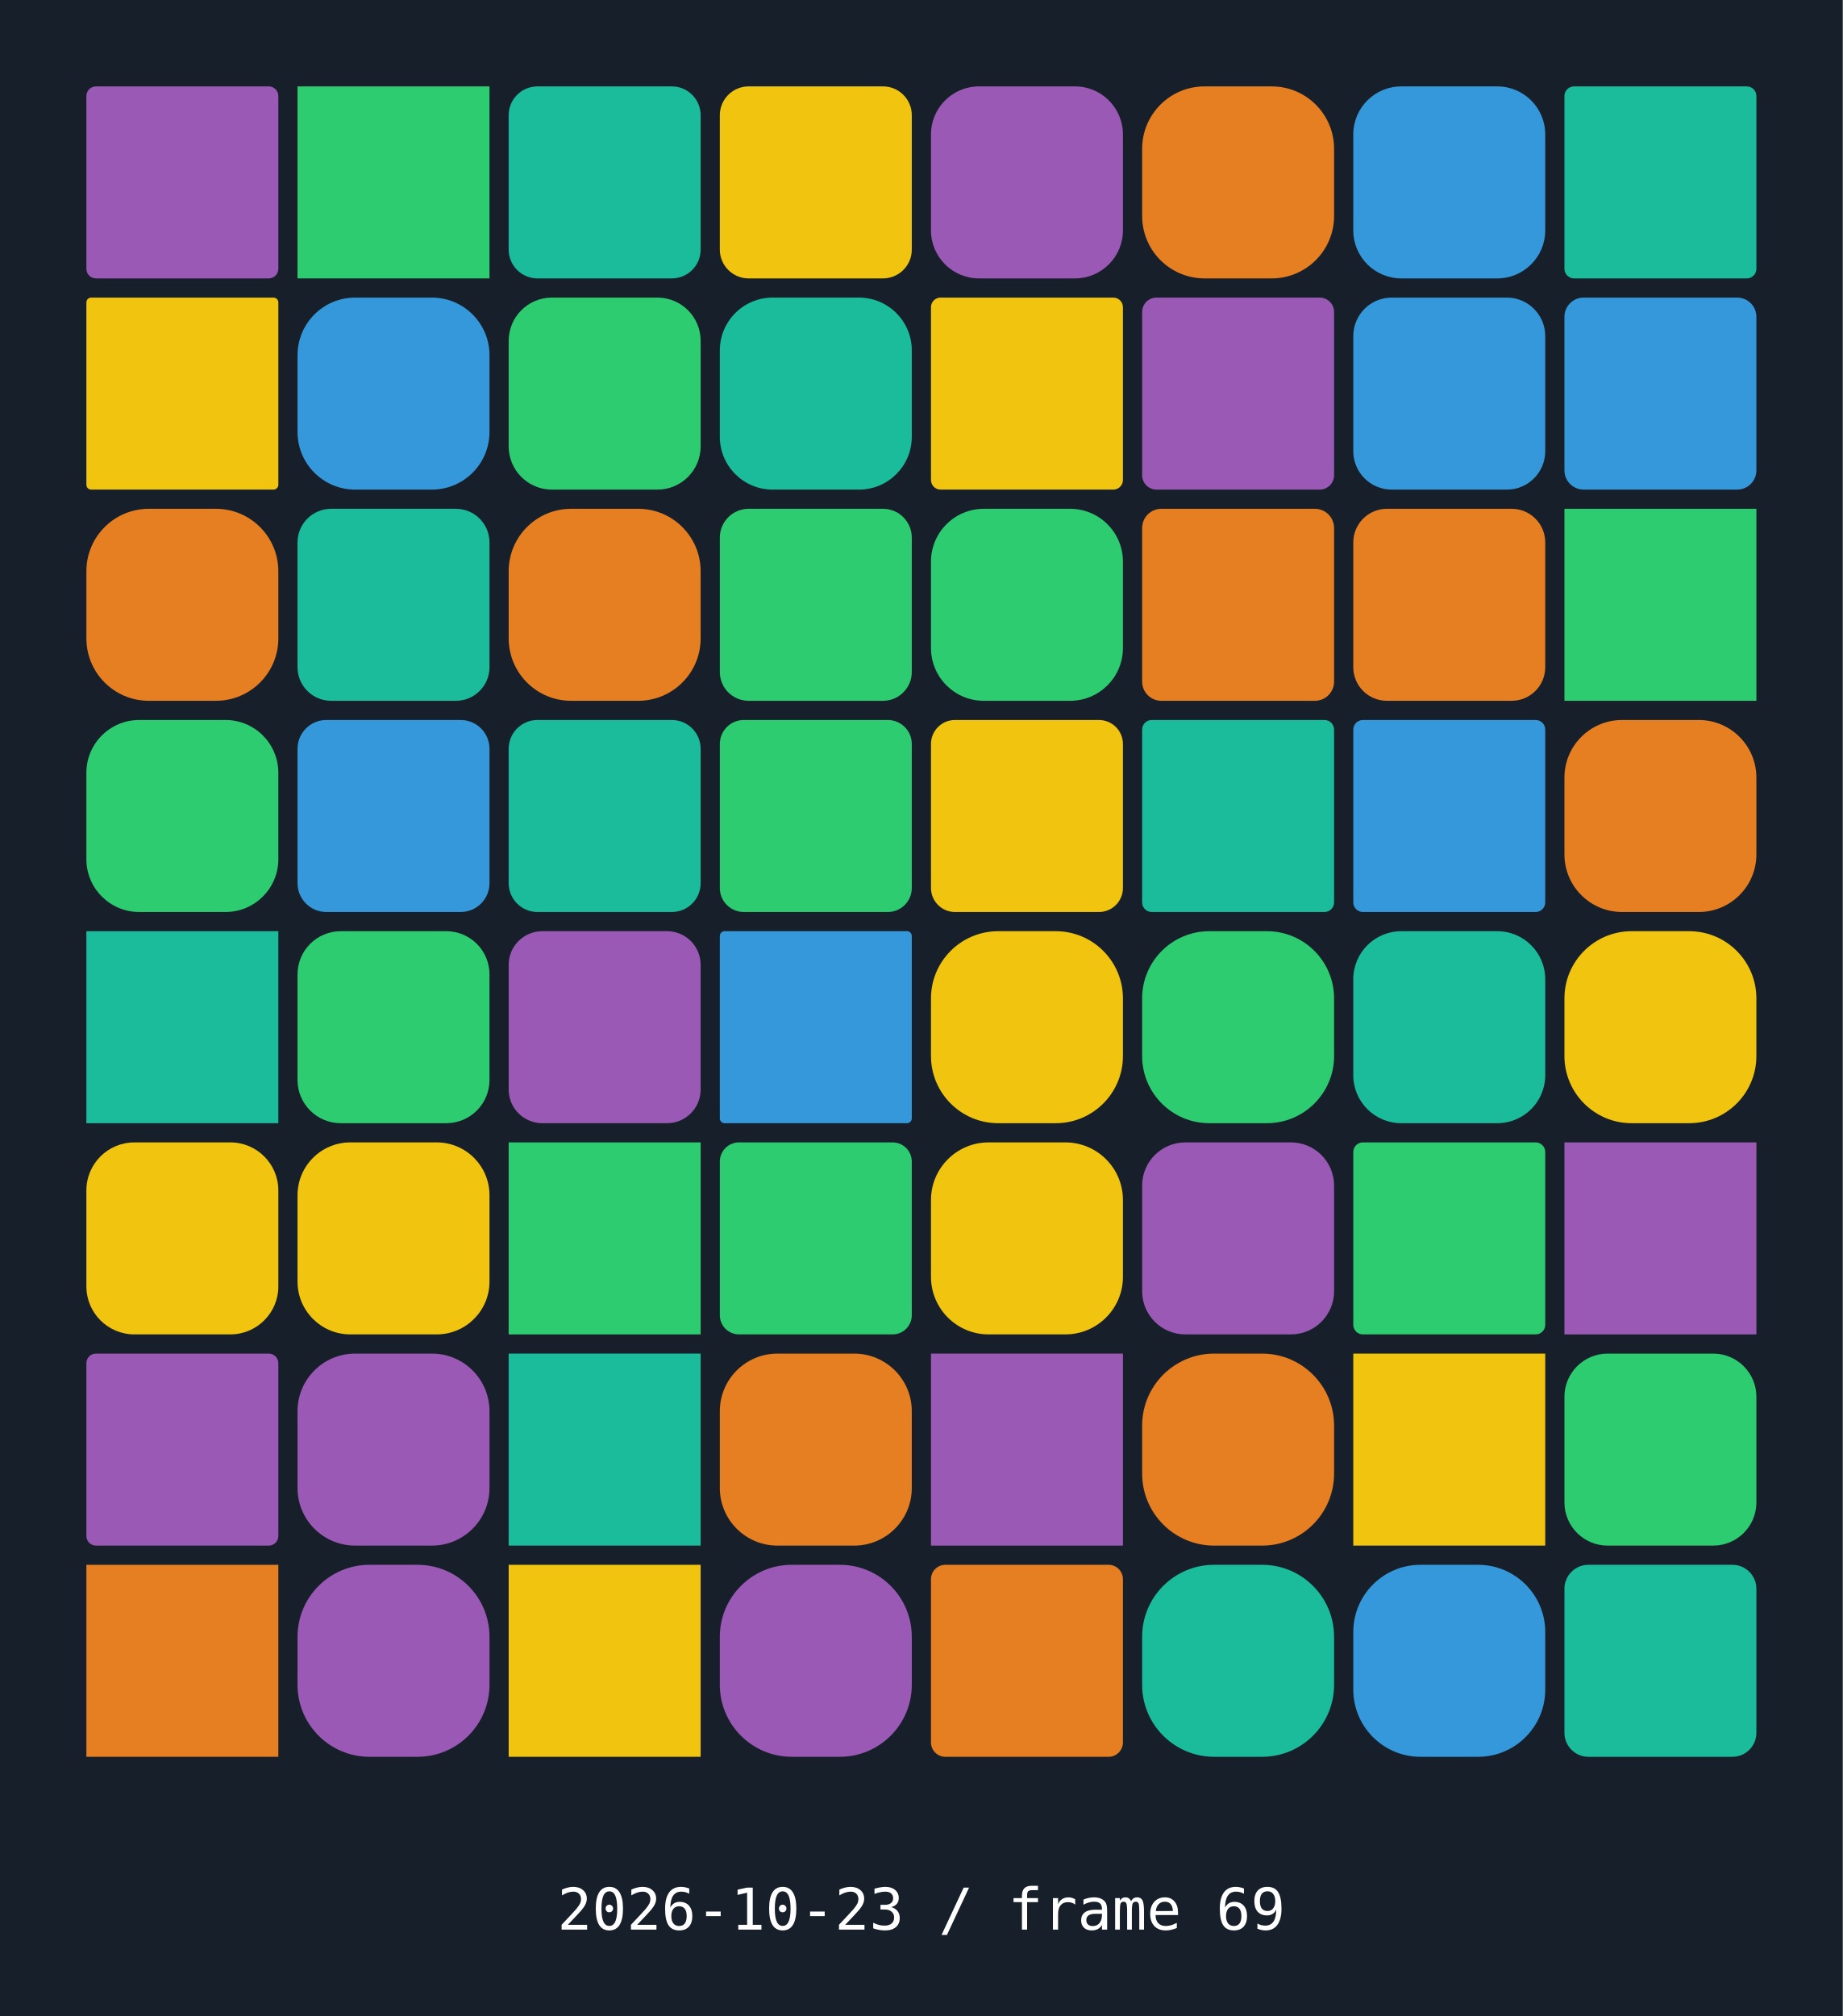
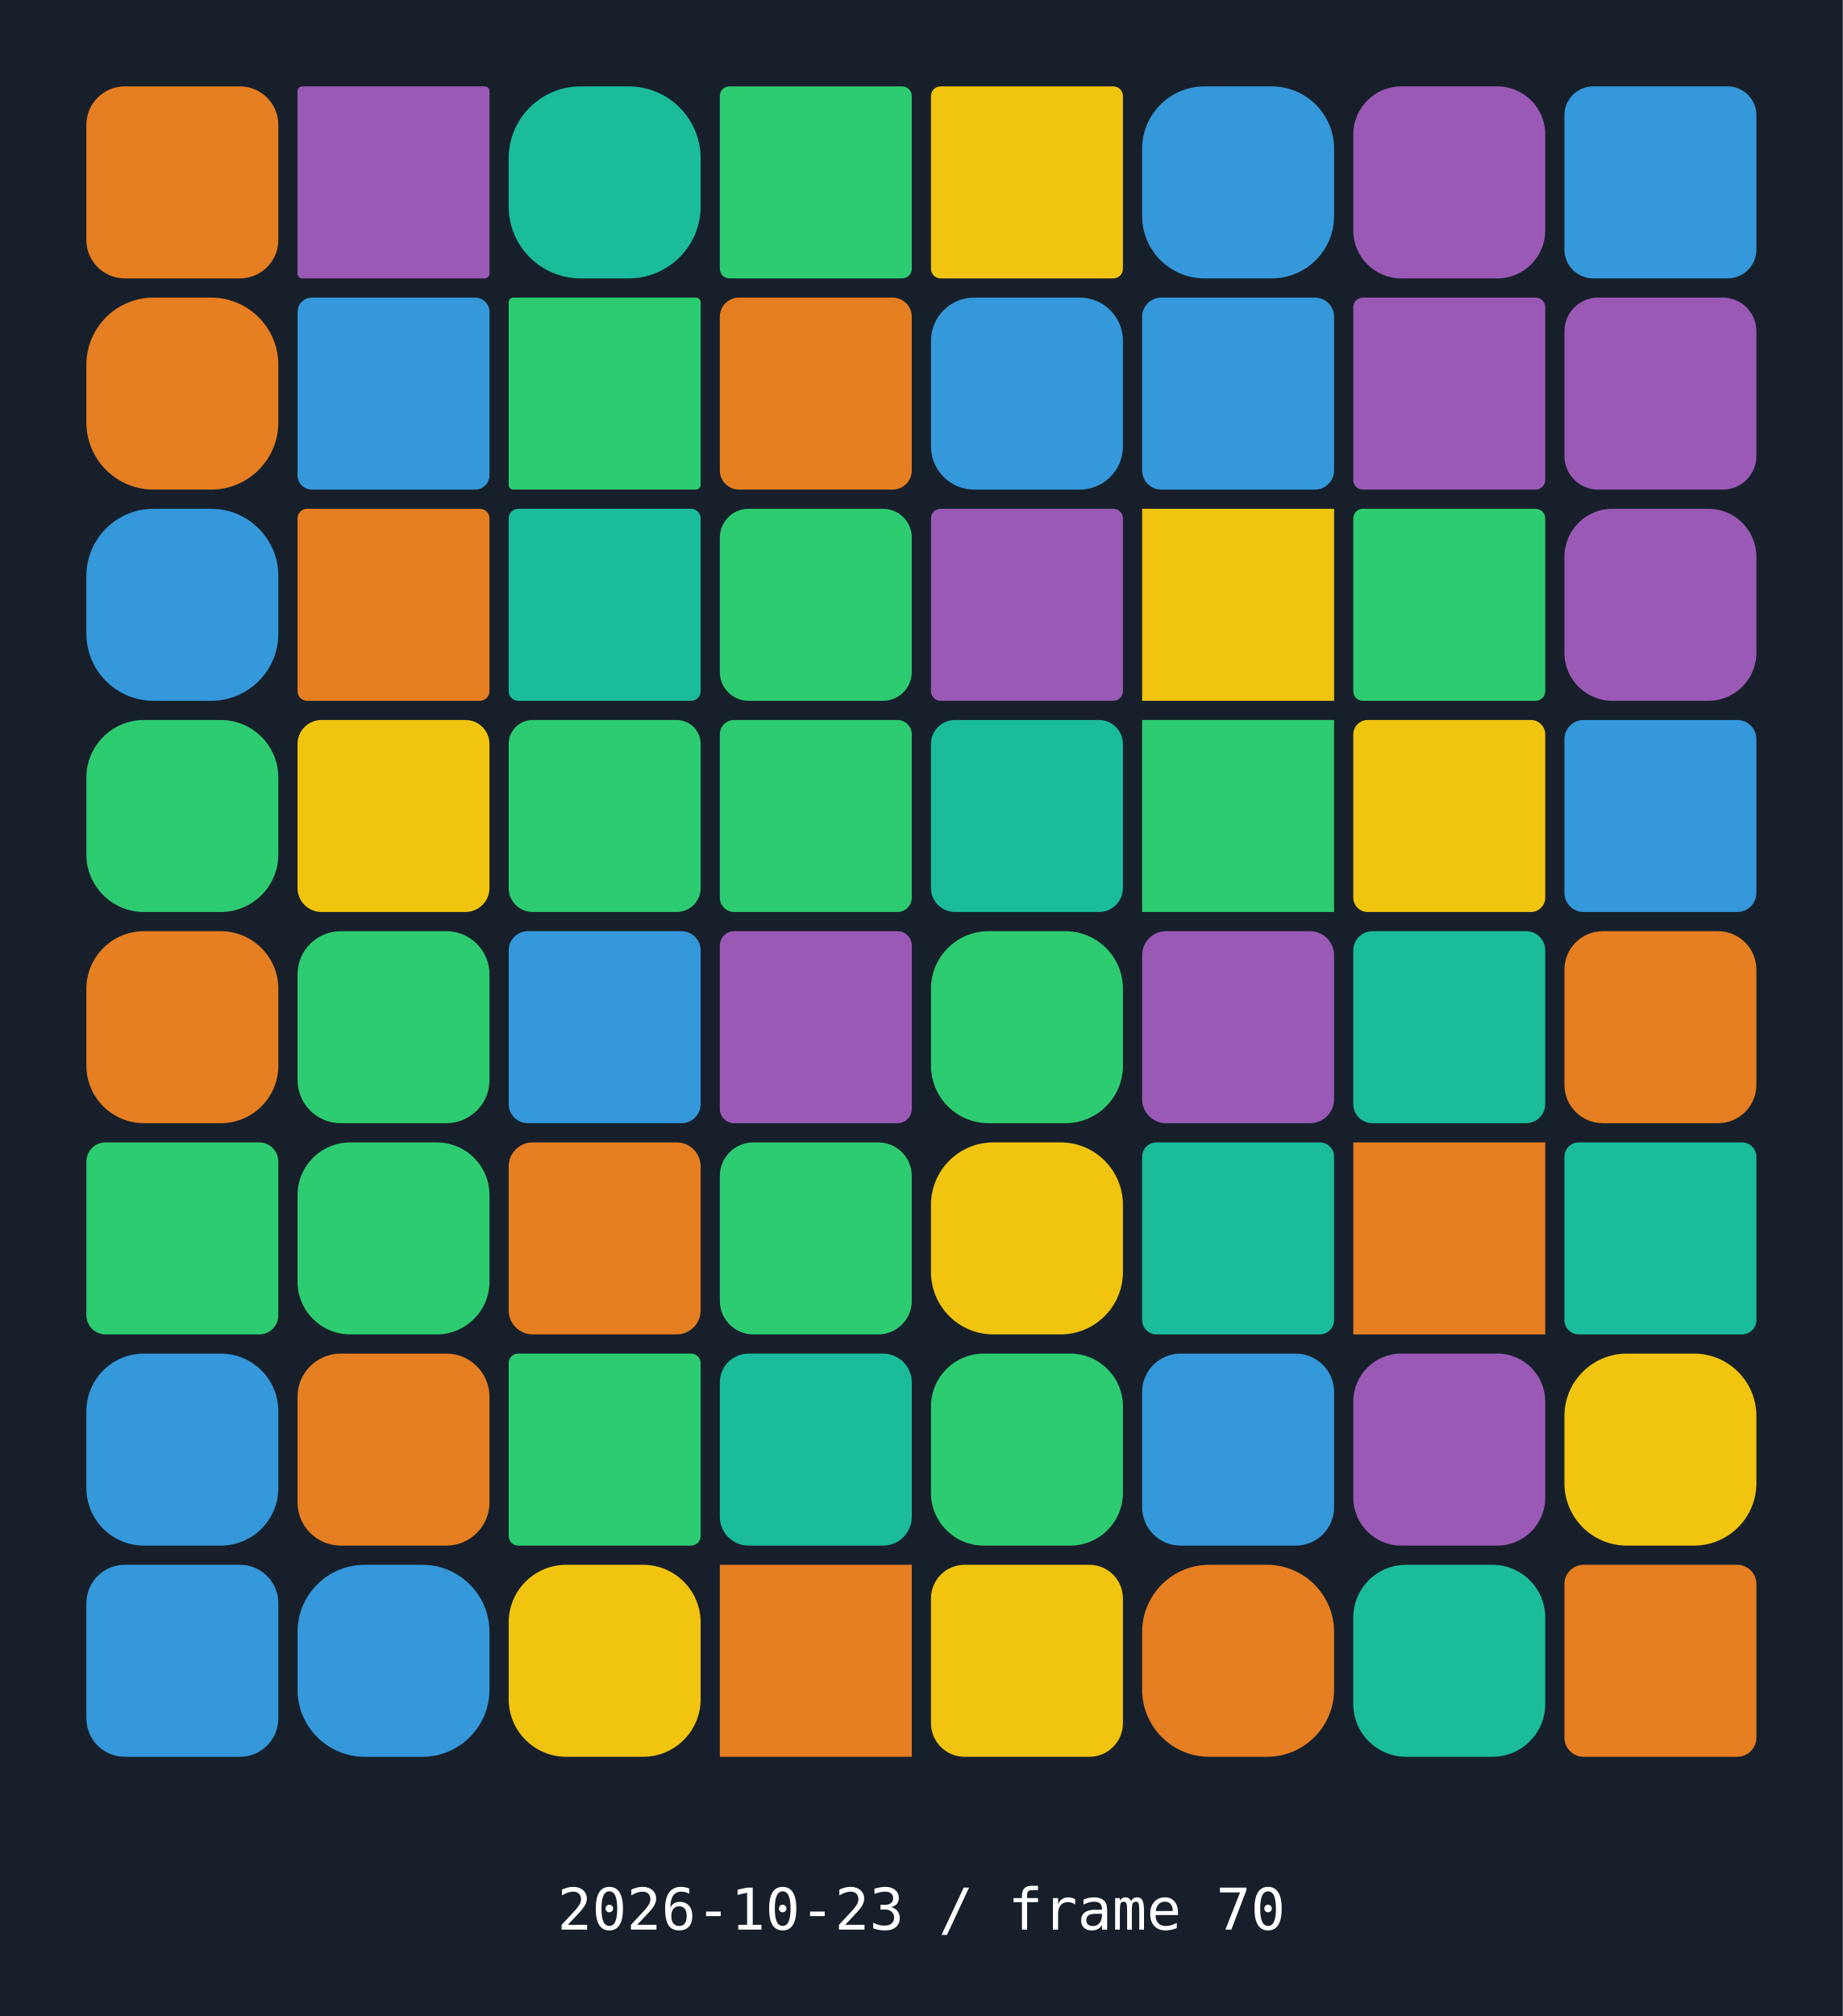
<svg xmlns="http://www.w3.org/2000/svg" width="384" height="420" viewBox="0 0 384 420">
  <rect width="384" height="420" fill="#17202a" />
-   <rect x="18" y="18" width="40" height="40" rx="2" fill="#9b59b6" />
-   <rect x="62" y="18" width="40" height="40" rx="0" fill="#2ecc71" />
-   <rect x="106" y="18" width="40" height="40" rx="6" fill="#1abc9c" />
-   <rect x="150" y="18" width="40" height="40" rx="6" fill="#f1c40f" />
-   <rect x="194" y="18" width="40" height="40" rx="10" fill="#9b59b6" />
-   <rect x="238" y="18" width="40" height="40" rx="13" fill="#e67e22" />
-   <rect x="282" y="18" width="40" height="40" rx="10" fill="#3498db" />
-   <rect x="326" y="18" width="40" height="40" rx="2" fill="#1abc9c" />
-   <rect x="18" y="62" width="40" height="40" rx="1" fill="#f1c40f" />
-   <rect x="62" y="62" width="40" height="40" rx="12" fill="#3498db" />
-   <rect x="106" y="62" width="40" height="40" rx="9" fill="#2ecc71" />
-   <rect x="150" y="62" width="40" height="40" rx="11" fill="#1abc9c" />
-   <rect x="194" y="62" width="40" height="40" rx="2" fill="#f1c40f" />
-   <rect x="238" y="62" width="40" height="40" rx="3" fill="#9b59b6" />
-   <rect x="282" y="62" width="40" height="40" rx="8" fill="#3498db" />
-   <rect x="326" y="62" width="40" height="40" rx="4" fill="#3498db" />
-   <rect x="18" y="106" width="40" height="40" rx="13" fill="#e67e22" />
-   <rect x="62" y="106" width="40" height="40" rx="7" fill="#1abc9c" />
-   <rect x="106" y="106" width="40" height="40" rx="13" fill="#e67e22" />
+   <rect x="18" y="18" width="40" height="40" rx="8" fill="#e67e22" />
+   <rect x="62" y="18" width="40" height="40" rx="1" fill="#9b59b6" />
+   <rect x="106" y="18" width="40" height="40" rx="15" fill="#1abc9c" />
+   <rect x="150" y="18" width="40" height="40" rx="2" fill="#2ecc71" />
+   <rect x="194" y="18" width="40" height="40" rx="2" fill="#f1c40f" />
+   <rect x="238" y="18" width="40" height="40" rx="13" fill="#3498db" />
+   <rect x="282" y="18" width="40" height="40" rx="10" fill="#9b59b6" />
+   <rect x="326" y="18" width="40" height="40" rx="6" fill="#3498db" />
+   <rect x="18" y="62" width="40" height="40" rx="14" fill="#e67e22" />
+   <rect x="62" y="62" width="40" height="40" rx="3" fill="#3498db" />
+   <rect x="106" y="62" width="40" height="40" rx="1" fill="#2ecc71" />
+   <rect x="150" y="62" width="40" height="40" rx="4" fill="#e67e22" />
+   <rect x="194" y="62" width="40" height="40" rx="9" fill="#3498db" />
+   <rect x="238" y="62" width="40" height="40" rx="4" fill="#3498db" />
+   <rect x="282" y="62" width="40" height="40" rx="2" fill="#9b59b6" />
+   <rect x="326" y="62" width="40" height="40" rx="7" fill="#9b59b6" />
+   <rect x="18" y="106" width="40" height="40" rx="14" fill="#3498db" />
+   <rect x="62" y="106" width="40" height="40" rx="2" fill="#e67e22" />
+   <rect x="106" y="106" width="40" height="40" rx="2" fill="#1abc9c" />
  <rect x="150" y="106" width="40" height="40" rx="6" fill="#2ecc71" />
-   <rect x="194" y="106" width="40" height="40" rx="11" fill="#2ecc71" />
-   <rect x="238" y="106" width="40" height="40" rx="4" fill="#e67e22" />
-   <rect x="282" y="106" width="40" height="40" rx="7" fill="#e67e22" />
-   <rect x="326" y="106" width="40" height="40" rx="0" fill="#2ecc71" />
-   <rect x="18" y="150" width="40" height="40" rx="11" fill="#2ecc71" />
-   <rect x="62" y="150" width="40" height="40" rx="6" fill="#3498db" />
-   <rect x="106" y="150" width="40" height="40" rx="6" fill="#1abc9c" />
-   <rect x="150" y="150" width="40" height="40" rx="5" fill="#2ecc71" />
-   <rect x="194" y="150" width="40" height="40" rx="5" fill="#f1c40f" />
-   <rect x="238" y="150" width="40" height="40" rx="2" fill="#1abc9c" />
-   <rect x="282" y="150" width="40" height="40" rx="2" fill="#3498db" />
-   <rect x="326" y="150" width="40" height="40" rx="12" fill="#e67e22" />
-   <rect x="18" y="194" width="40" height="40" rx="0" fill="#1abc9c" />
+   <rect x="194" y="106" width="40" height="40" rx="2" fill="#9b59b6" />
+   <rect x="238" y="106" width="40" height="40" rx="0" fill="#f1c40f" />
+   <rect x="282" y="106" width="40" height="40" rx="2" fill="#2ecc71" />
+   <rect x="326" y="106" width="40" height="40" rx="10" fill="#9b59b6" />
+   <rect x="18" y="150" width="40" height="40" rx="12" fill="#2ecc71" />
+   <rect x="62" y="150" width="40" height="40" rx="5" fill="#f1c40f" />
+   <rect x="106" y="150" width="40" height="40" rx="5" fill="#2ecc71" />
+   <rect x="150" y="150" width="40" height="40" rx="3" fill="#2ecc71" />
+   <rect x="194" y="150" width="40" height="40" rx="5" fill="#1abc9c" />
+   <rect x="238" y="150" width="40" height="40" rx="0" fill="#2ecc71" />
+   <rect x="282" y="150" width="40" height="40" rx="3" fill="#f1c40f" />
+   <rect x="326" y="150" width="40" height="40" rx="4" fill="#3498db" />
+   <rect x="18" y="194" width="40" height="40" rx="12" fill="#e67e22" />
  <rect x="62" y="194" width="40" height="40" rx="9" fill="#2ecc71" />
-   <rect x="106" y="194" width="40" height="40" rx="7" fill="#9b59b6" />
-   <rect x="150" y="194" width="40" height="40" rx="1" fill="#3498db" />
-   <rect x="194" y="194" width="40" height="40" rx="14" fill="#f1c40f" />
-   <rect x="238" y="194" width="40" height="40" rx="14" fill="#2ecc71" />
-   <rect x="282" y="194" width="40" height="40" rx="10" fill="#1abc9c" />
-   <rect x="326" y="194" width="40" height="40" rx="14" fill="#f1c40f" />
-   <rect x="18" y="238" width="40" height="40" rx="10" fill="#f1c40f" />
-   <rect x="62" y="238" width="40" height="40" rx="11" fill="#f1c40f" />
-   <rect x="106" y="238" width="40" height="40" rx="0" fill="#2ecc71" />
-   <rect x="150" y="238" width="40" height="40" rx="4" fill="#2ecc71" />
-   <rect x="194" y="238" width="40" height="40" rx="12" fill="#f1c40f" />
-   <rect x="238" y="238" width="40" height="40" rx="9" fill="#9b59b6" />
-   <rect x="282" y="238" width="40" height="40" rx="2" fill="#2ecc71" />
-   <rect x="326" y="238" width="40" height="40" rx="0" fill="#9b59b6" />
-   <rect x="18" y="282" width="40" height="40" rx="2" fill="#9b59b6" />
-   <rect x="62" y="282" width="40" height="40" rx="12" fill="#9b59b6" />
-   <rect x="106" y="282" width="40" height="40" rx="0" fill="#1abc9c" />
-   <rect x="150" y="282" width="40" height="40" rx="12" fill="#e67e22" />
-   <rect x="194" y="282" width="40" height="40" rx="0" fill="#9b59b6" />
-   <rect x="238" y="282" width="40" height="40" rx="15" fill="#e67e22" />
-   <rect x="282" y="282" width="40" height="40" rx="0" fill="#f1c40f" />
-   <rect x="326" y="282" width="40" height="40" rx="9" fill="#2ecc71" />
-   <rect x="18" y="326" width="40" height="40" rx="0" fill="#e67e22" />
-   <rect x="62" y="326" width="40" height="40" rx="15" fill="#9b59b6" />
-   <rect x="106" y="326" width="40" height="40" rx="0" fill="#f1c40f" />
-   <rect x="150" y="326" width="40" height="40" rx="15" fill="#9b59b6" />
-   <rect x="194" y="326" width="40" height="40" rx="3" fill="#e67e22" />
-   <rect x="238" y="326" width="40" height="40" rx="15" fill="#1abc9c" />
-   <rect x="282" y="326" width="40" height="40" rx="14" fill="#3498db" />
-   <rect x="326" y="326" width="40" height="40" rx="5" fill="#1abc9c" />
-   <text x="192" y="402" text-anchor="middle" fill="#ffffff" font-family="monospace">2026-10-23 / frame 69</text>
+   <rect x="106" y="194" width="40" height="40" rx="4" fill="#3498db" />
+   <rect x="150" y="194" width="40" height="40" rx="3" fill="#9b59b6" />
+   <rect x="194" y="194" width="40" height="40" rx="12" fill="#2ecc71" />
+   <rect x="238" y="194" width="40" height="40" rx="5" fill="#9b59b6" />
+   <rect x="282" y="194" width="40" height="40" rx="4" fill="#1abc9c" />
+   <rect x="326" y="194" width="40" height="40" rx="8" fill="#e67e22" />
+   <rect x="18" y="238" width="40" height="40" rx="4" fill="#2ecc71" />
+   <rect x="62" y="238" width="40" height="40" rx="11" fill="#2ecc71" />
+   <rect x="106" y="238" width="40" height="40" rx="5" fill="#e67e22" />
+   <rect x="150" y="238" width="40" height="40" rx="7" fill="#2ecc71" />
+   <rect x="194" y="238" width="40" height="40" rx="13" fill="#f1c40f" />
+   <rect x="238" y="238" width="40" height="40" rx="3" fill="#1abc9c" />
+   <rect x="282" y="238" width="40" height="40" rx="0" fill="#e67e22" />
+   <rect x="326" y="238" width="40" height="40" rx="3" fill="#1abc9c" />
+   <rect x="18" y="282" width="40" height="40" rx="12" fill="#3498db" />
+   <rect x="62" y="282" width="40" height="40" rx="9" fill="#e67e22" />
+   <rect x="106" y="282" width="40" height="40" rx="2" fill="#2ecc71" />
+   <rect x="150" y="282" width="40" height="40" rx="6" fill="#1abc9c" />
+   <rect x="194" y="282" width="40" height="40" rx="11" fill="#2ecc71" />
+   <rect x="238" y="282" width="40" height="40" rx="8" fill="#3498db" />
+   <rect x="282" y="282" width="40" height="40" rx="10" fill="#9b59b6" />
+   <rect x="326" y="282" width="40" height="40" rx="13" fill="#f1c40f" />
+   <rect x="18" y="326" width="40" height="40" rx="8" fill="#3498db" />
+   <rect x="62" y="326" width="40" height="40" rx="14" fill="#3498db" />
+   <rect x="106" y="326" width="40" height="40" rx="12" fill="#f1c40f" />
+   <rect x="150" y="326" width="40" height="40" rx="0" fill="#e67e22" />
+   <rect x="194" y="326" width="40" height="40" rx="7" fill="#f1c40f" />
+   <rect x="238" y="326" width="40" height="40" rx="14" fill="#e67e22" />
+   <rect x="282" y="326" width="40" height="40" rx="11" fill="#1abc9c" />
+   <rect x="326" y="326" width="40" height="40" rx="4" fill="#e67e22" />
+   <text x="192" y="402" text-anchor="middle" fill="#ffffff" font-family="monospace">2026-10-23 / frame 70</text>
</svg>
